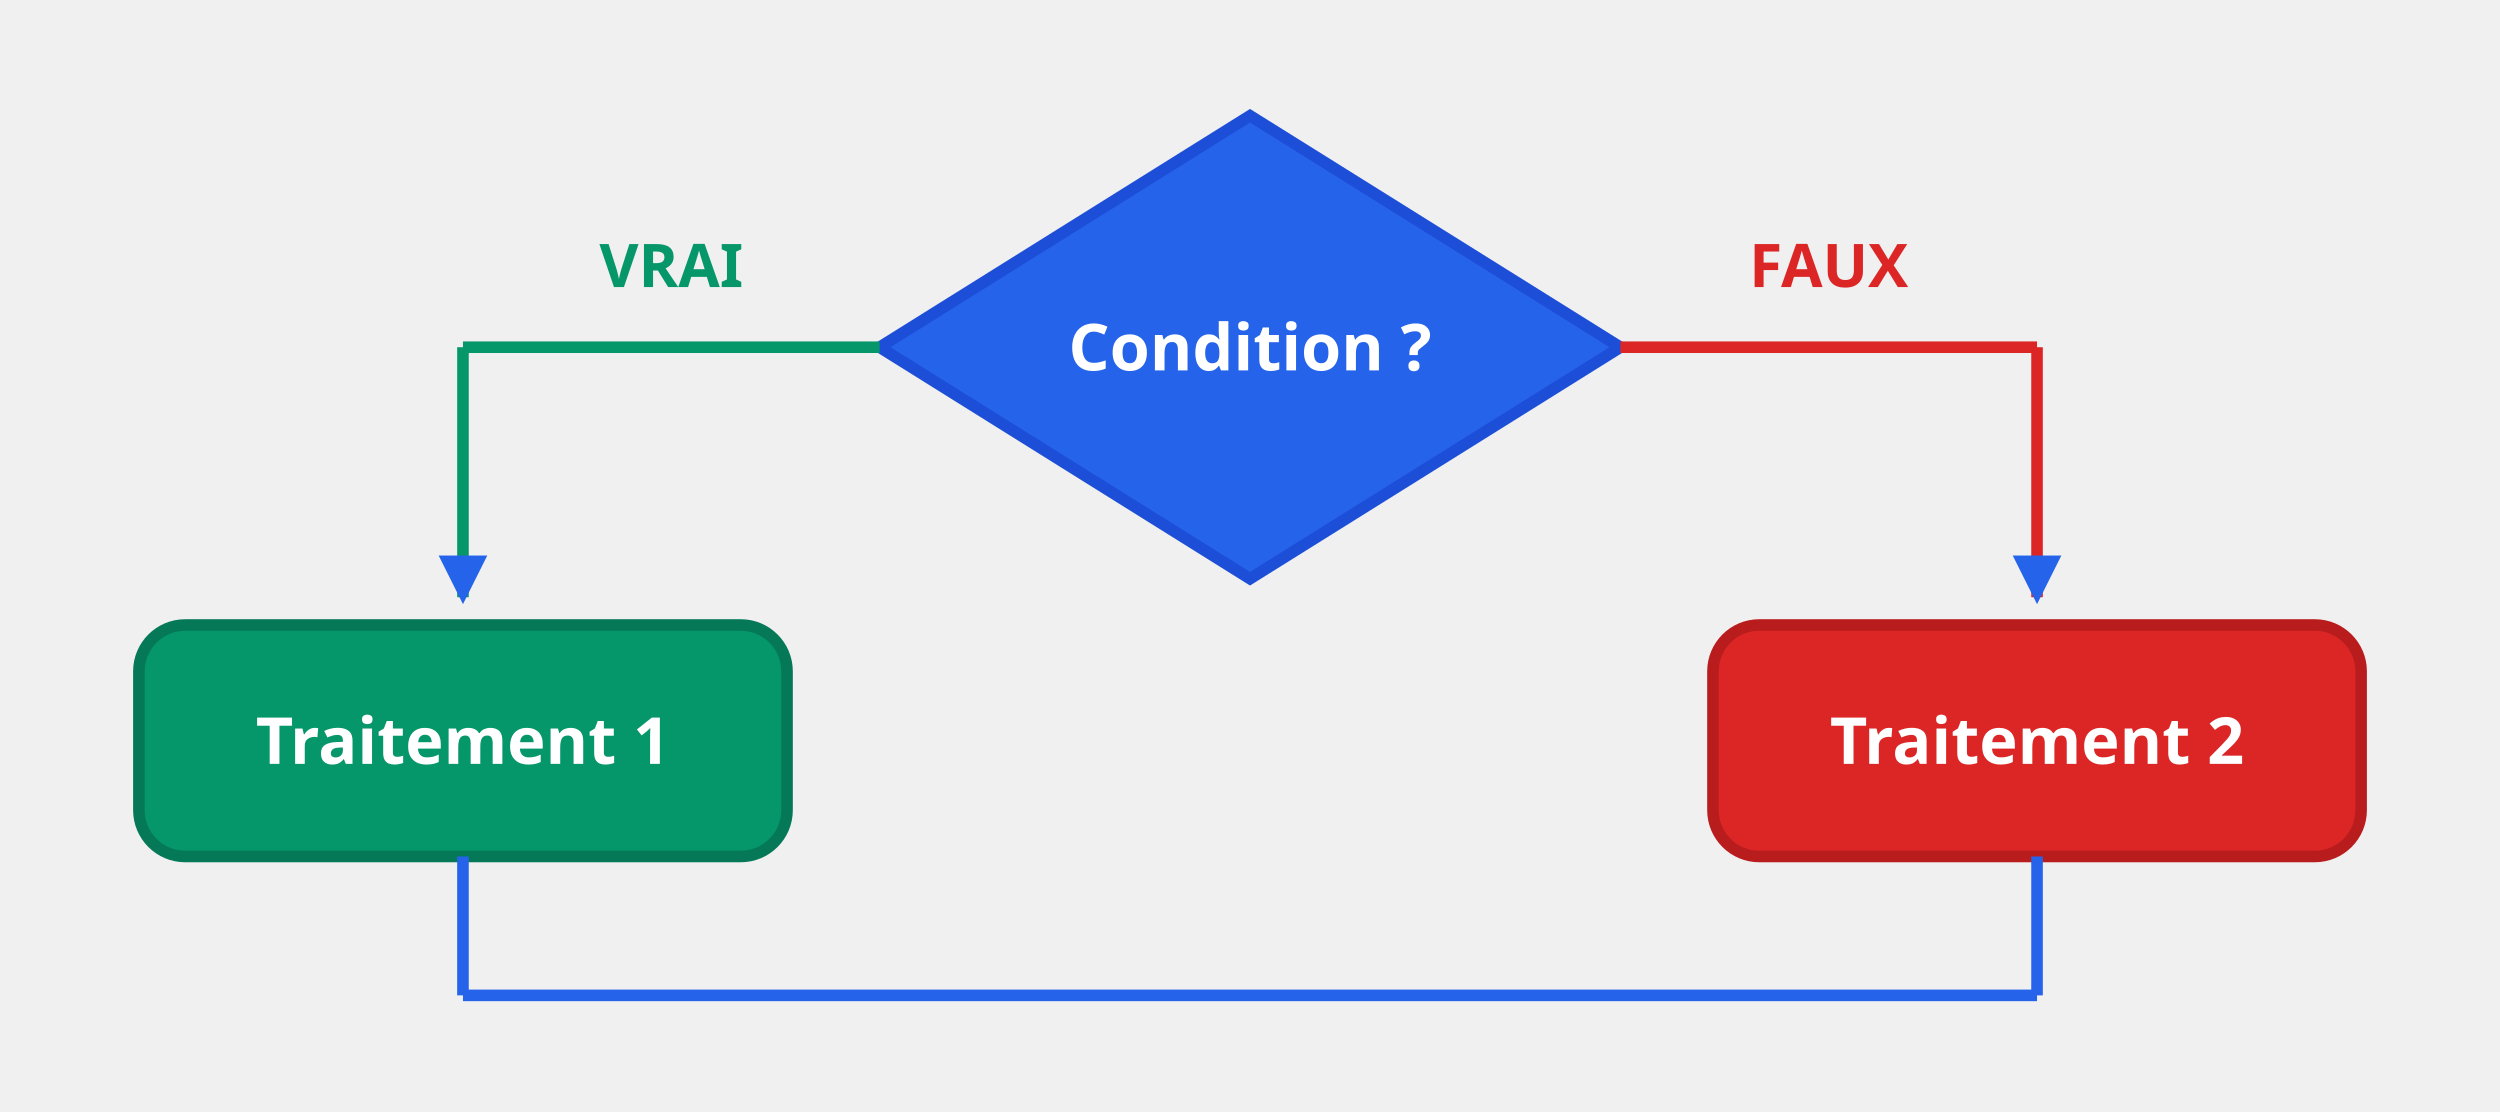
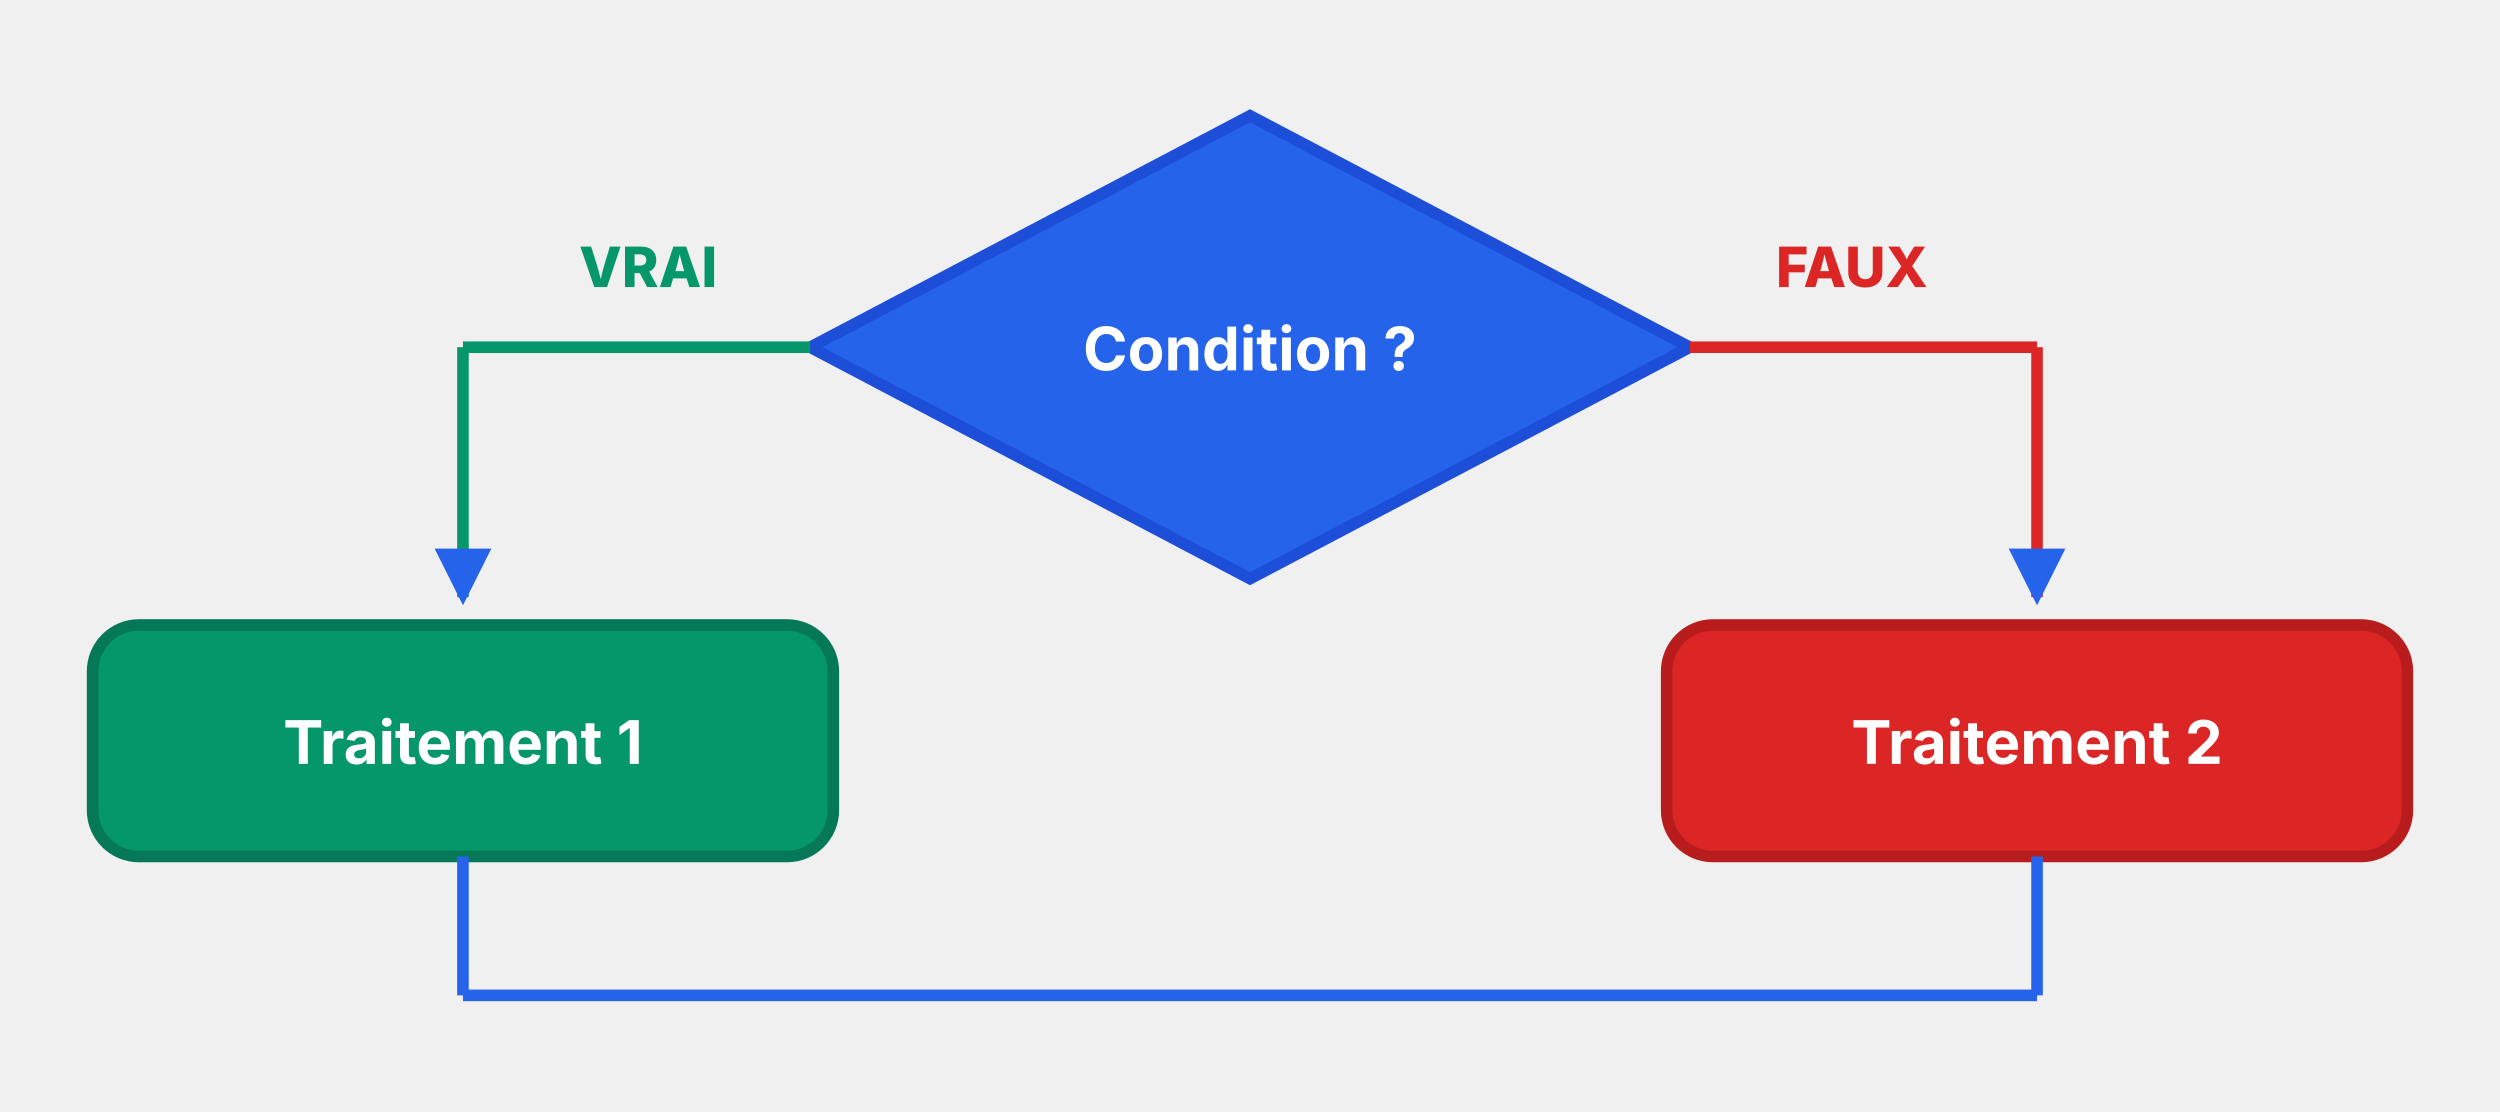
- <svg xmlns="http://www.w3.org/2000/svg" viewBox="0 0 540 240" width="100%" height="200">
+ <svg xmlns="http://www.w3.org/2000/svg" viewBox="0 0 540 240" width="100%" height="210">
  <defs>
-     <marker id="arrow-blue" viewBox="0 0 10 10" refX="6" refY="5" markerWidth="6" markerHeight="6" orient="auto-start-reverse">
+     <marker id="arrow-blue" viewBox="0 0 10 10" refX="6" refY="5" markerWidth="7" markerHeight="7" orient="auto-start-reverse">
      <path d="M 0 1.5 L 7 5 L 0 8.5 z" fill="#2563eb" />
    </marker>
  </defs>
-   <polygon points="270,25 350,75 270,125 190,75" fill="#2563eb" stroke="#1d4ed8" stroke-width="2.5" />
-   <text x="270" y="80" font-family="system-ui, sans-serif" font-size="14" font-weight="800" fill="#ffffff" text-anchor="middle">Condition ?</text>
-   <text x="145" y="62" font-family="system-ui, sans-serif" font-size="13" font-weight="800" fill="#059669" text-anchor="middle">VRAI</text>
-   <line x1="190" y1="75" x2="100" y2="75" stroke="#059669" stroke-width="2.5" />
+   <polygon points="270,25 365,75 270,125 175,75" fill="#2563eb" stroke="#1d4ed8" stroke-width="2.5" />
+   <text x="270" y="80" font-family="system-ui, -apple-system, sans-serif" font-size="13" font-weight="700" fill="#ffffff" text-anchor="middle">Condition ?</text>
+   <text x="140" y="62" font-family="system-ui, -apple-system, sans-serif" font-size="12" font-weight="800" fill="#059669" text-anchor="middle">VRAI</text>
+   <line x1="175" y1="75" x2="100" y2="75" stroke="#059669" stroke-width="2.5" />
  <line x1="100" y1="75" x2="100" y2="129" stroke="#059669" stroke-width="2.5" marker-end="url(#arrow-blue)" />
-   <rect x="30" y="135" width="140" height="50" rx="10" fill="#059669" stroke="#047857" stroke-width="2.5" />
-   <text x="100" y="165" font-family="system-ui, sans-serif" font-size="14" font-weight="800" fill="#ffffff" text-anchor="middle">Traitement 1</text>
-   <text x="395" y="62" font-family="system-ui, sans-serif" font-size="13" font-weight="800" fill="#dc2626" text-anchor="middle">FAUX</text>
-   <line x1="350" y1="75" x2="440" y2="75" stroke="#dc2626" stroke-width="2.5" />
+   <rect x="20" y="135" width="160" height="50" rx="10" fill="#059669" stroke="#047857" stroke-width="2.5" />
+   <text x="100" y="165" font-family="system-ui, -apple-system, sans-serif" font-size="13" font-weight="700" fill="#ffffff" text-anchor="middle">Traitement 1</text>
+   <text x="400" y="62" font-family="system-ui, -apple-system, sans-serif" font-size="12" font-weight="800" fill="#dc2626" text-anchor="middle">FAUX</text>
+   <line x1="365" y1="75" x2="440" y2="75" stroke="#dc2626" stroke-width="2.5" />
  <line x1="440" y1="75" x2="440" y2="129" stroke="#dc2626" stroke-width="2.5" marker-end="url(#arrow-blue)" />
-   <rect x="370" y="135" width="140" height="50" rx="10" fill="#dc2626" stroke="#b91c1c" stroke-width="2.5" />
-   <text x="440" y="165" font-family="system-ui, sans-serif" font-size="14" font-weight="800" fill="#ffffff" text-anchor="middle">Traitement 2</text>
+   <rect x="360" y="135" width="160" height="50" rx="10" fill="#dc2626" stroke="#b91c1c" stroke-width="2.5" />
+   <text x="440" y="165" font-family="system-ui, -apple-system, sans-serif" font-size="13" font-weight="700" fill="#ffffff" text-anchor="middle">Traitement 2</text>
  <line x1="100" y1="185" x2="100" y2="215" stroke="#2563eb" stroke-width="2.5" />
  <line x1="440" y1="185" x2="440" y2="215" stroke="#2563eb" stroke-width="2.5" />
  <line x1="100" y1="215" x2="440" y2="215" stroke="#2563eb" stroke-width="2.5" />
</svg>
